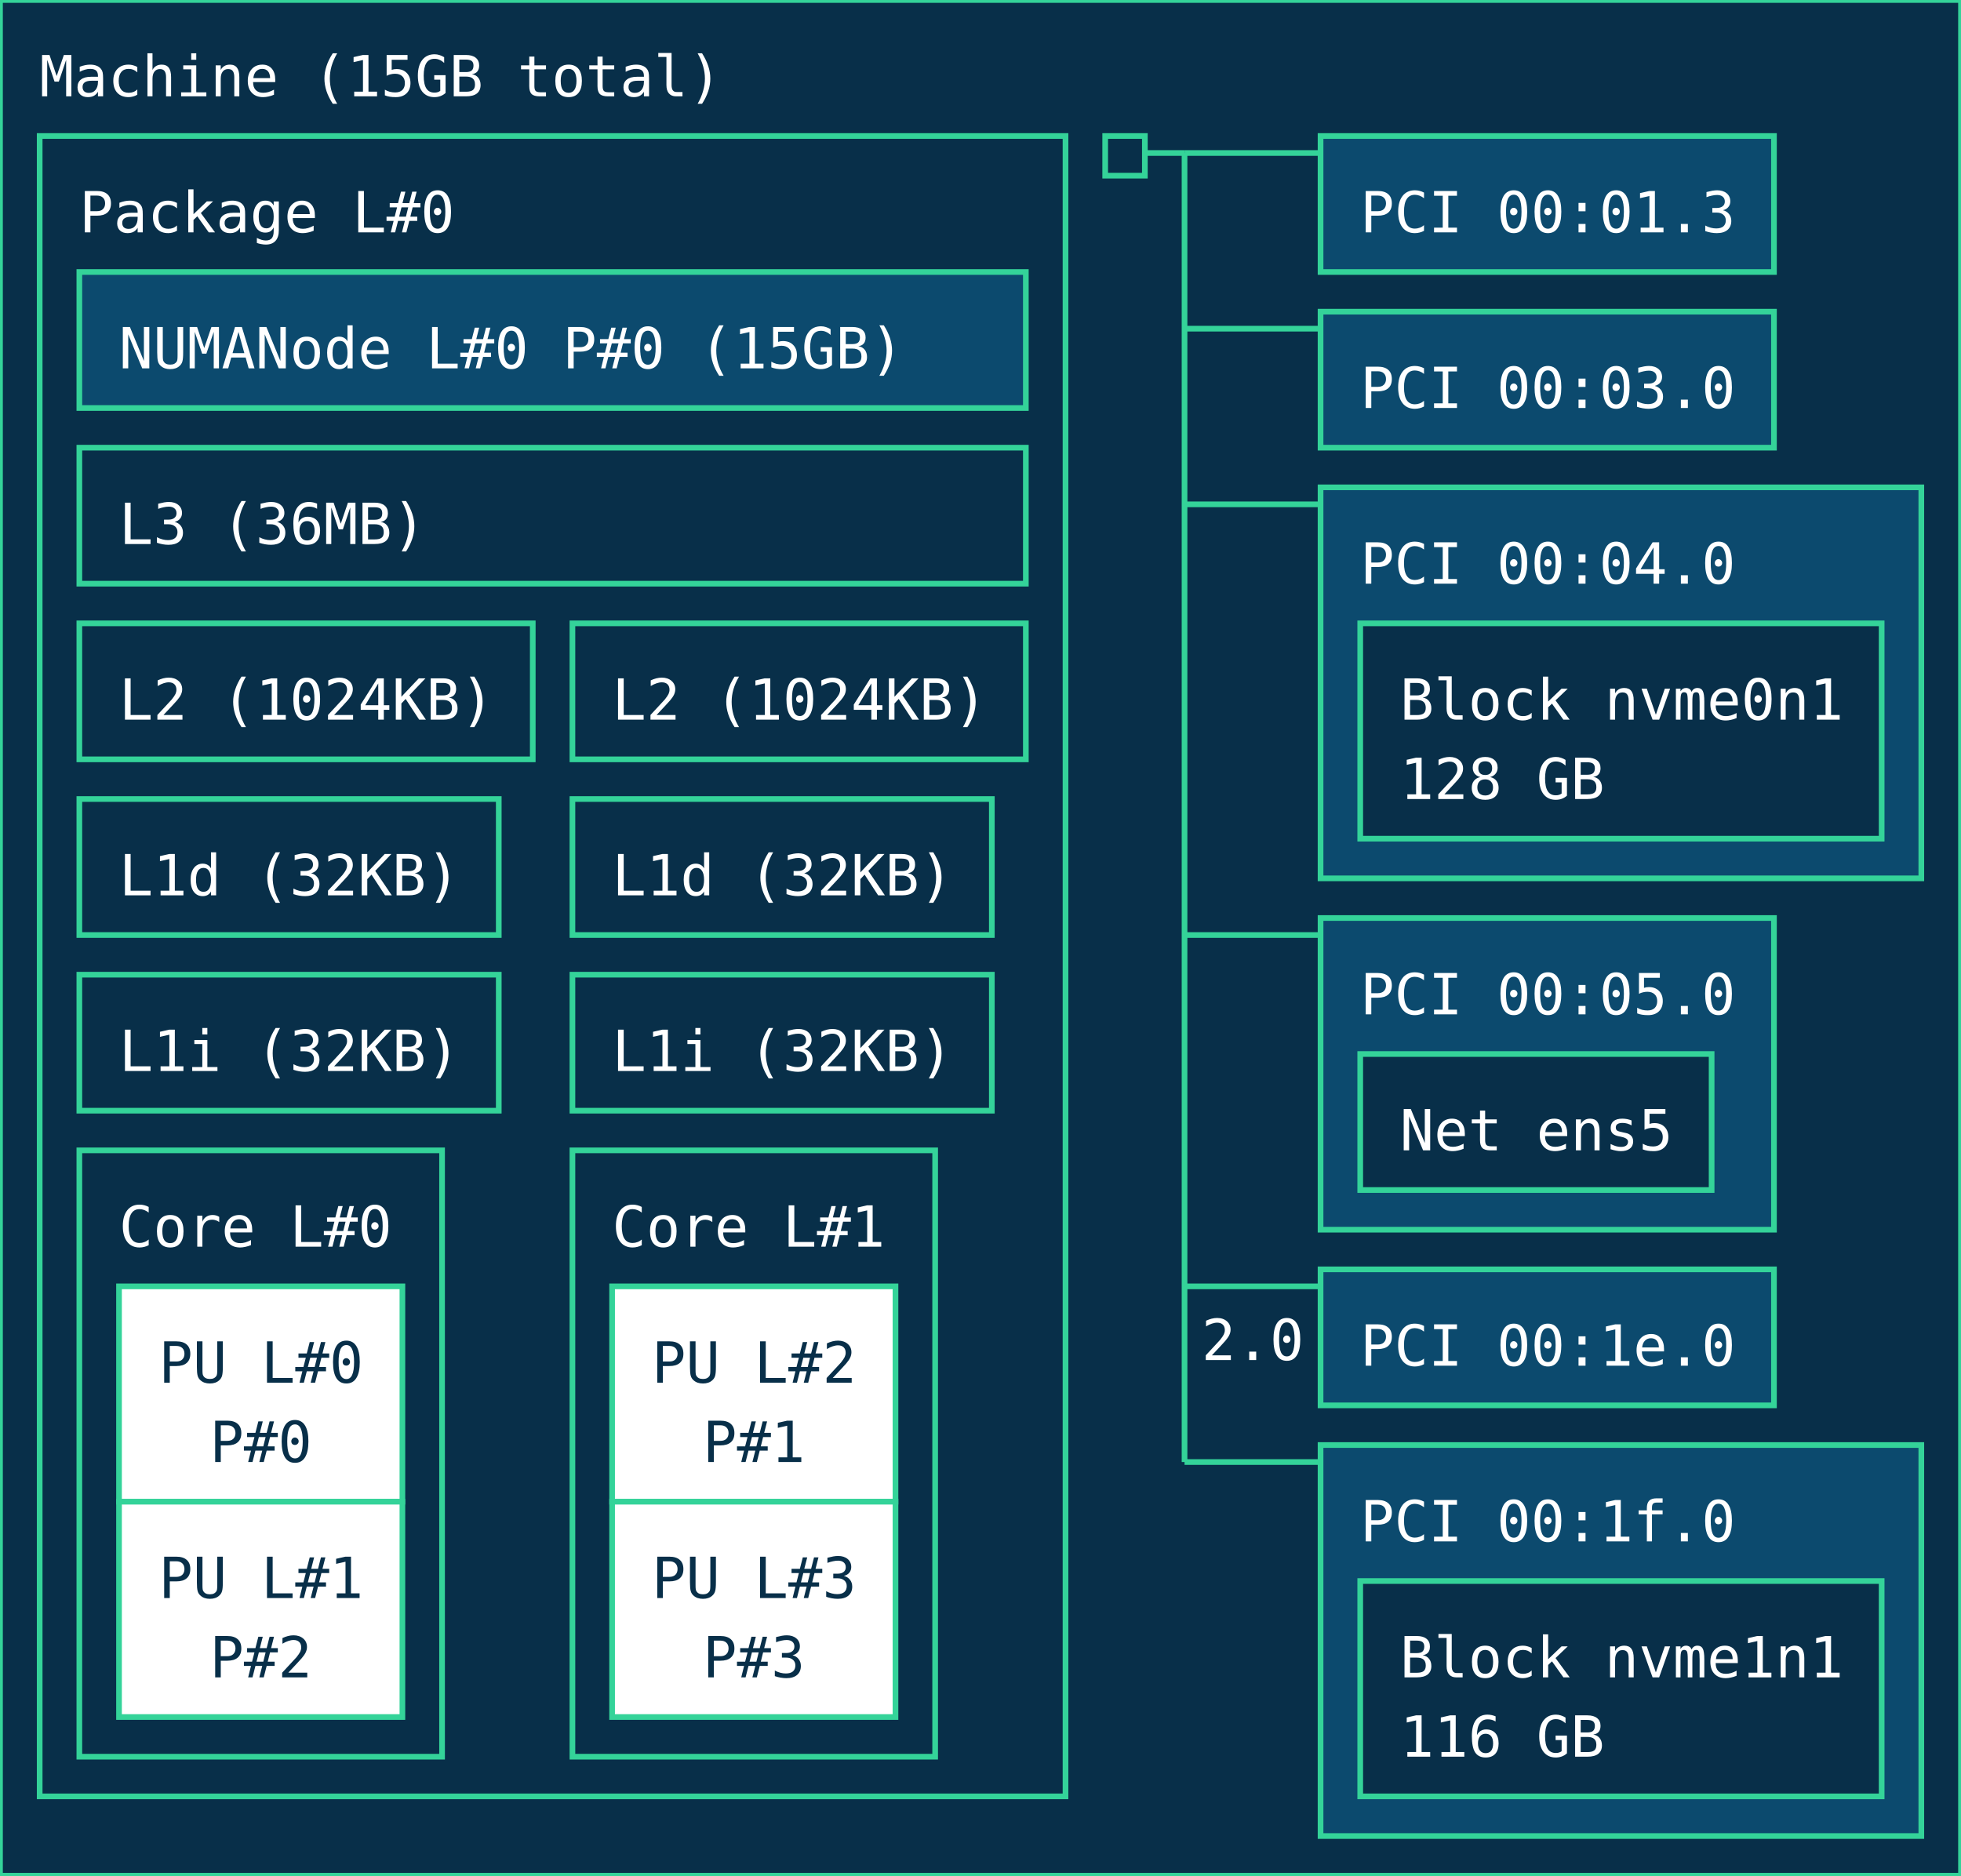
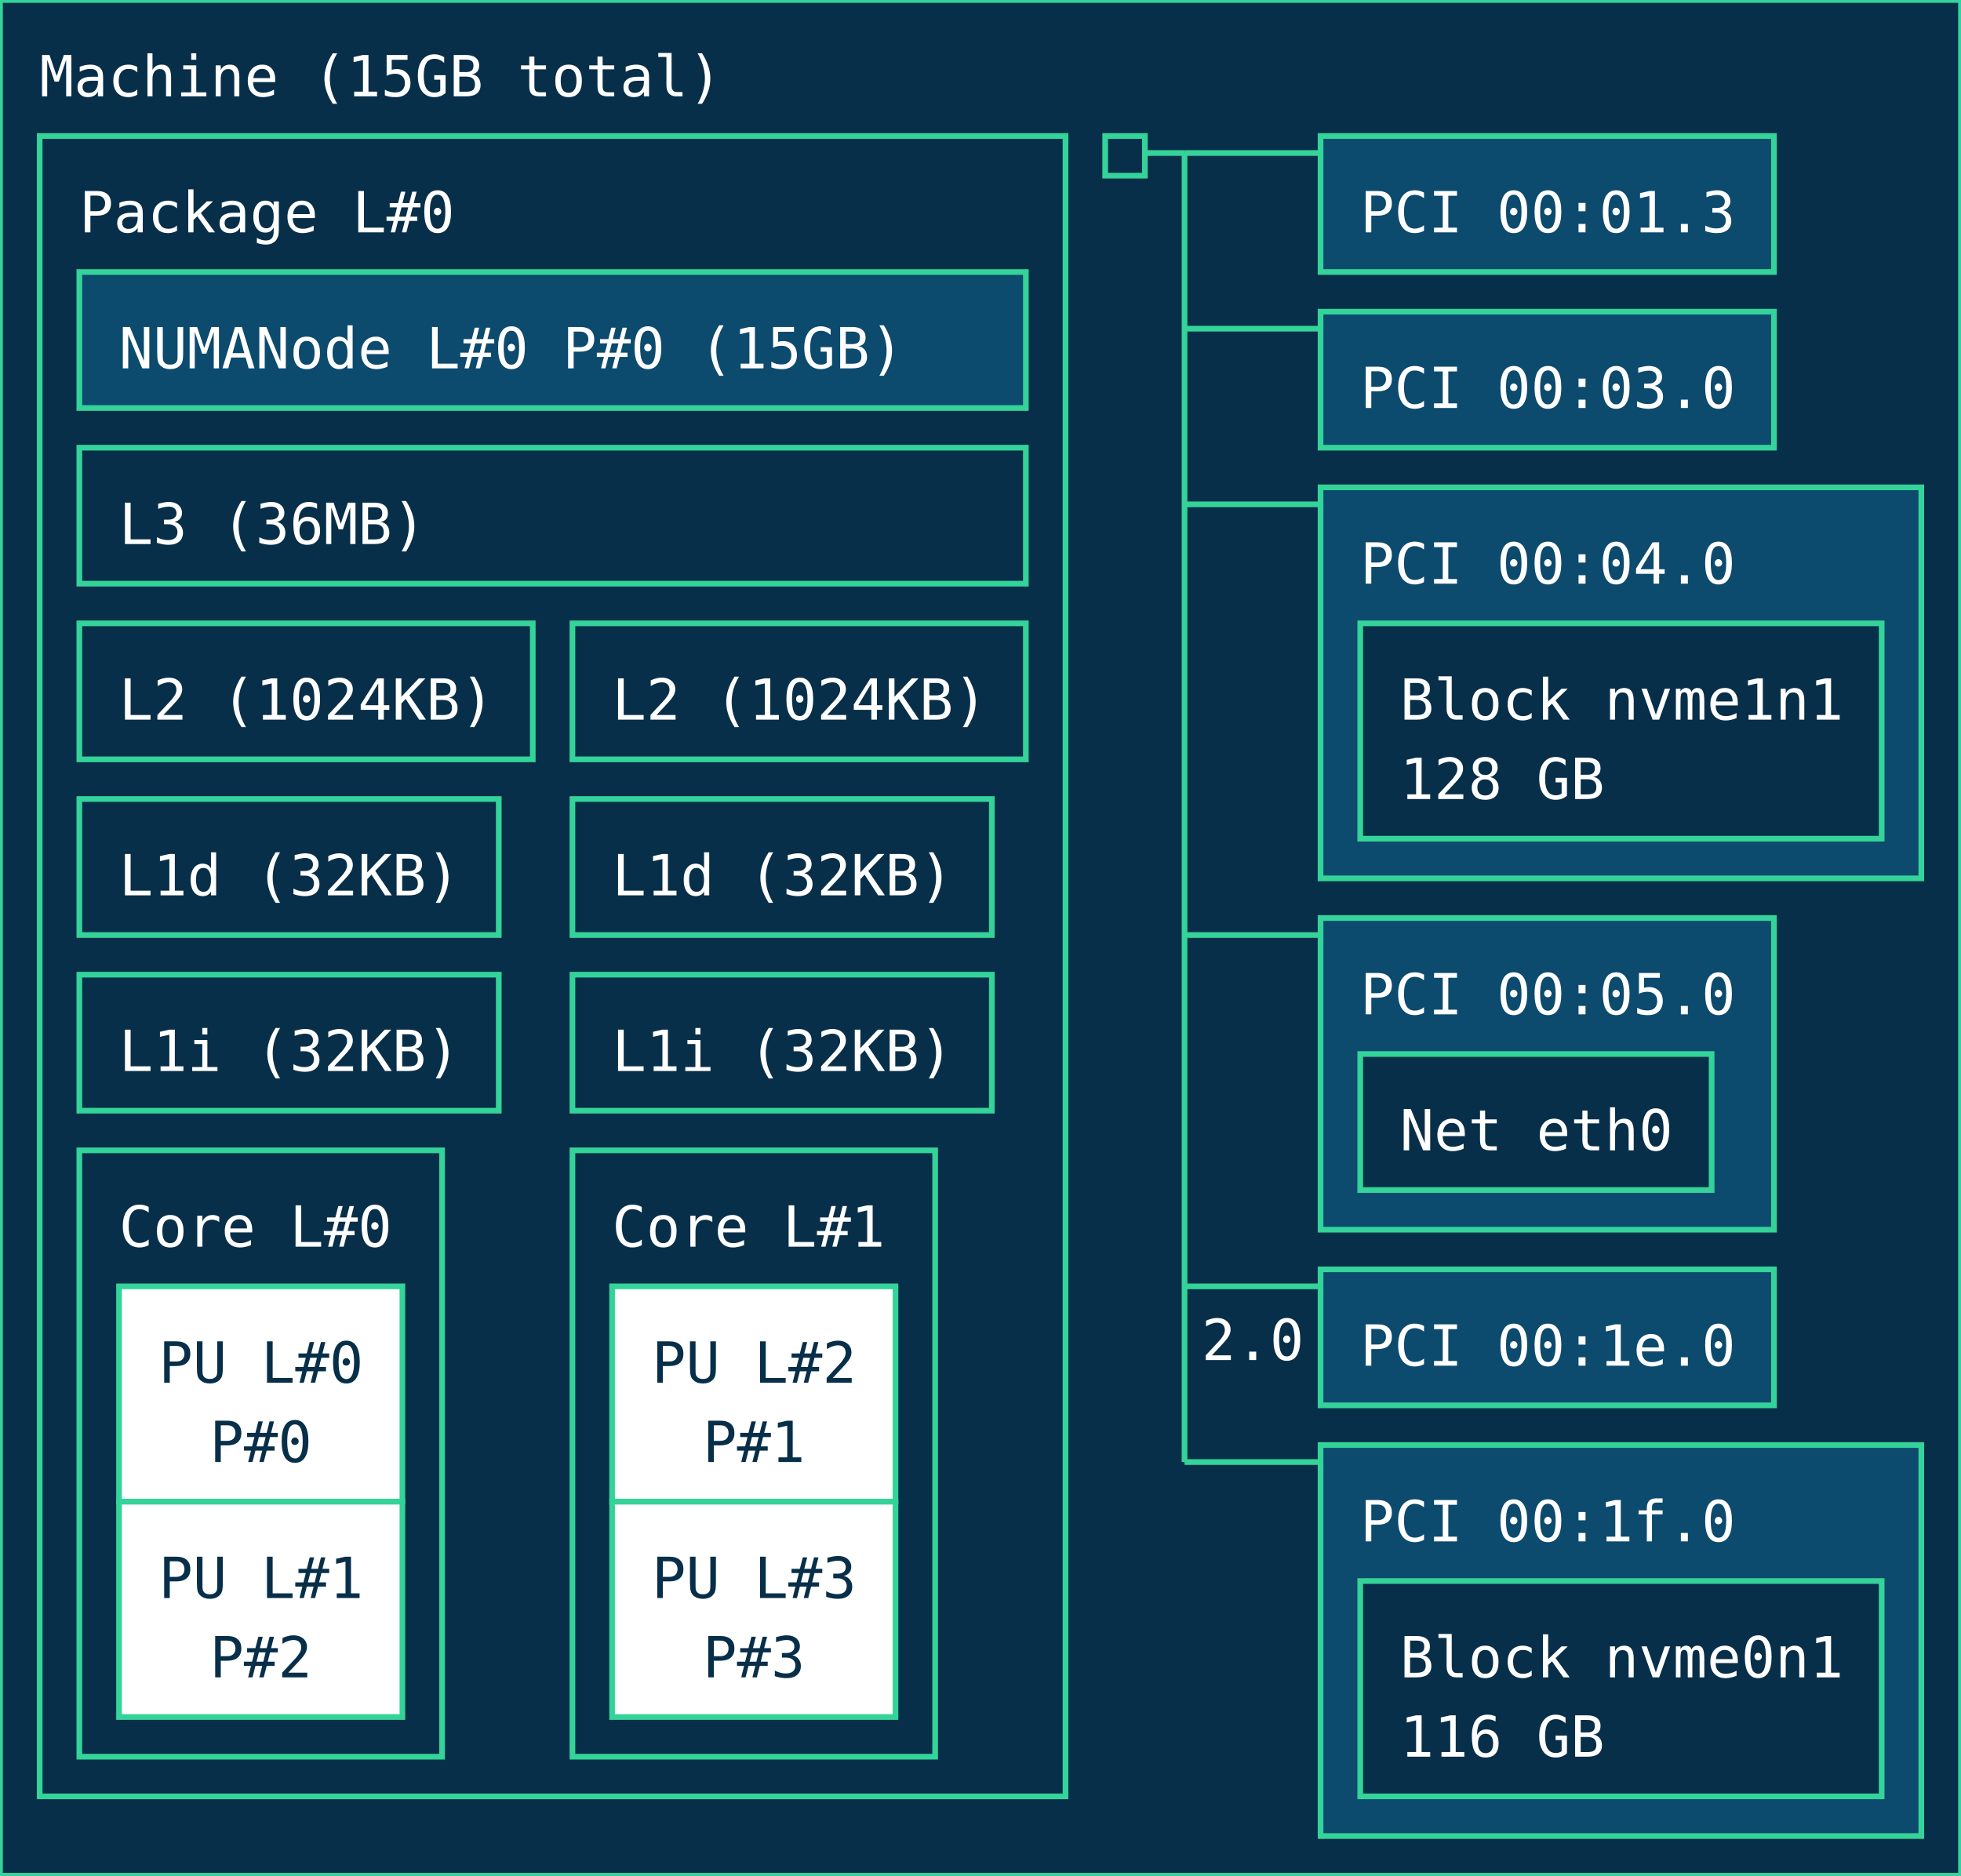
<svg xmlns="http://www.w3.org/2000/svg" width="346px" height="331px" viewBox="0 0 346px 331px" version="1.1">
  <style>
        text { pointer-events: none; font-family: ui-monospace, monospace; }
        rect { transition: stroke-width 0.15s ease, filter 0.15s ease; }
        rect:hover {
            stroke: #a7f3d0;
            stroke-width: 2;
            filter: brightness(1.2);
            cursor: pointer;
        }
    </style>
  <rect id="Machine_0_rect" class="Machine" x="0" y="0" width="346" height="331" fill="#082f49" stroke="#34d399" stroke-width="1" />
  <text id="Machine_0_text" class="Machine" font-family="ui-monospace, monospace" x="7" y="17" fill="#ffffff" font-size="10px">Machine (15GB total)</text>
  <rect id="Package_0_rect" class="Package" x="7" y="24" width="181" height="293" fill="#082f49" stroke="#34d399" stroke-width="1" />
  <text id="Package_0_text" class="Package" font-family="ui-monospace, monospace" x="14" y="41" fill="#ffffff" font-size="10px">Package L#0</text>
  <rect id="L3_0_rect" class="L3" x="14" y="79" width="167" height="24" fill="#082f49" stroke="#34d399" stroke-width="1" data-description="CPU Level 3 (L3) cache" />
  <text id="L3_0_text" class="L3" font-family="ui-monospace, monospace" x="21" y="96" fill="#ffffff" font-size="10px">L3 (36MB)</text>
  <rect id="L2_0_rect" class="L2" x="14" y="110" width="80" height="24" fill="#082f49" stroke="#34d399" stroke-width="1" data-description="CPU Level 2 (L2) cache" />
  <text id="L2_0_text" class="L2" font-family="ui-monospace, monospace" x="21" y="127" fill="#ffffff" font-size="10px">L2 (1024KB)</text>
  <rect id="L1d_0_rect" class="L1d" x="14" y="141" width="74" height="24" fill="#082f49" stroke="#34d399" stroke-width="1" data-description="CPU Level 1 (L1) data cache" />
  <text id="L1d_0_text" class="L1d" font-family="ui-monospace, monospace" x="21" y="158" fill="#ffffff" font-size="10px">L1d (32KB)</text>
  <rect id="L1i_0_rect" class="L1i" x="14" y="172" width="74" height="24" fill="#082f49" stroke="#34d399" stroke-width="1" data-description="CPU Level 1 (L1) instruction cache" />
  <text id="L1i_0_text" class="L1i" font-family="ui-monospace, monospace" x="21" y="189" fill="#ffffff" font-size="10px">L1i (32KB)</text>
  <rect id="Core_0_rect" class="Core" x="14" y="203" width="64" height="107" fill="#082f49" stroke="#34d399" stroke-width="1" />
  <text id="Core_0_text" class="Core" font-family="ui-monospace, monospace" x="21" y="220" fill="#ffffff" font-size="10px">Core L#0</text>
  <rect id="PU_0_rect" class="PU" x="21" y="227" width="50" height="38" fill="#ffffff" stroke="#34d399" stroke-width="1" data-description="Processing unit" />
  <text id="PU_0_text" class="PU" font-family="ui-monospace, monospace" x="28" y="244" fill="#082f49" font-size="10px">PU L#0</text>
  <text id="PU_0_text_1" class="PU" font-family="ui-monospace, monospace" x="37" y="258" fill="#082f49" font-size="10px">P#0</text>
  <rect id="PU_1_rect" class="PU" x="21" y="265" width="50" height="38" fill="#ffffff" stroke="#34d399" stroke-width="1" data-description="Processing unit" />
  <text id="PU_1_text" class="PU" font-family="ui-monospace, monospace" x="28" y="282" fill="#082f49" font-size="10px">PU L#1</text>
  <text id="PU_1_text_1" class="PU" font-family="ui-monospace, monospace" x="37" y="296" fill="#082f49" font-size="10px">P#2</text>
  <rect id="L2_1_rect" class="L2" x="101" y="110" width="80" height="24" fill="#082f49" stroke="#34d399" stroke-width="1" data-description="CPU Level 2 (L2) cache" />
  <text id="L2_1_text" class="L2" font-family="ui-monospace, monospace" x="108" y="127" fill="#ffffff" font-size="10px">L2 (1024KB)</text>
  <rect id="L1d_1_rect" class="L1d" x="101" y="141" width="74" height="24" fill="#082f49" stroke="#34d399" stroke-width="1" data-description="CPU Level 1 (L1) data cache" />
  <text id="L1d_1_text" class="L1d" font-family="ui-monospace, monospace" x="108" y="158" fill="#ffffff" font-size="10px">L1d (32KB)</text>
  <rect id="L1i_1_rect" class="L1i" x="101" y="172" width="74" height="24" fill="#082f49" stroke="#34d399" stroke-width="1" data-description="CPU Level 1 (L1) instruction cache" />
  <text id="L1i_1_text" class="L1i" font-family="ui-monospace, monospace" x="108" y="189" fill="#ffffff" font-size="10px">L1i (32KB)</text>
  <rect id="Core_1_rect" class="Core" x="101" y="203" width="64" height="107" fill="#082f49" stroke="#34d399" stroke-width="1" />
  <text id="Core_1_text" class="Core" font-family="ui-monospace, monospace" x="108" y="220" fill="#ffffff" font-size="10px">Core L#1</text>
  <rect id="PU_2_rect" class="PU" x="108" y="227" width="50" height="38" fill="#ffffff" stroke="#34d399" stroke-width="1" data-description="Processing unit" />
  <text id="PU_2_text" class="PU" font-family="ui-monospace, monospace" x="115" y="244" fill="#082f49" font-size="10px">PU L#2</text>
  <text id="PU_2_text_1" class="PU" font-family="ui-monospace, monospace" x="124" y="258" fill="#082f49" font-size="10px">P#1</text>
  <rect id="PU_3_rect" class="PU" x="108" y="265" width="50" height="38" fill="#ffffff" stroke="#34d399" stroke-width="1" data-description="Processing unit" />
  <text id="PU_3_text" class="PU" font-family="ui-monospace, monospace" x="115" y="282" fill="#082f49" font-size="10px">PU L#3</text>
  <text id="PU_3_text_1" class="PU" font-family="ui-monospace, monospace" x="124" y="296" fill="#082f49" font-size="10px">P#3</text>
  <rect id="NUMANode_0_rect" class="NUMANode" x="14" y="48" width="167" height="24" fill="#0c4a6e" stroke="#34d399" stroke-width="1" />
  <text id="NUMANode_0_text" class="NUMANode" font-family="ui-monospace, monospace" x="21" y="65" fill="#ffffff" font-size="10px">NUMANode L#0 P#0 (15GB)</text>
  <rect id="HostBridge_0_rect" class="HostBridge" x="195" y="24" width="7" height="7" fill="#082f49" stroke="#34d399" stroke-width="1" data-description="Host bridge" />
  <line id="HostBridge_0_line" class="HostBridge" x1="202" y1="27" x2="209" y2="27" stroke="#34d399" stroke-width="1" />
  <line id="HostBridge_0_line_2" class="HostBridge" x1="209" y1="27" x2="233" y2="27" stroke="#34d399" stroke-width="1" />
  <line id="HostBridge_0_line_3" class="HostBridge" x1="209" y1="58" x2="233" y2="58" stroke="#34d399" stroke-width="1" />
  <line id="HostBridge_0_line_4" class="HostBridge" x1="209" y1="89" x2="233" y2="89" stroke="#34d399" stroke-width="1" />
  <line id="HostBridge_0_line_5" class="HostBridge" x1="209" y1="165" x2="233" y2="165" stroke="#34d399" stroke-width="1" />
  <line id="HostBridge_0_line_6" class="HostBridge" x1="209" y1="227" x2="233" y2="227" stroke="#34d399" stroke-width="1" />
  <text id="HostBridge_0_text_6" class="HostBridge" font-family="ui-monospace, monospace" x="212" y="240" fill="#ffffff" font-size="10px" data-description="Host bridge speed">2.0</text>
  <line id="HostBridge_0_line_7" class="HostBridge" x1="209" y1="258" x2="233" y2="258" stroke="#34d399" stroke-width="1" />
  <line id="HostBridge_0_line_1" class="HostBridge" x1="209" y1="27" x2="209" y2="258" stroke="#34d399" stroke-width="1" />
  <rect id="PCI_0_rect" class="PCI" x="233" y="24" width="80" height="24" fill="#0c4a6e" stroke="#34d399" stroke-width="1" />
  <text id="PCI_0_text" class="PCI" font-family="ui-monospace, monospace" x="240" y="41" fill="#ffffff" font-size="10px">PCI 00:01.3</text>
  <rect id="PCI_1_rect" class="PCI" x="233" y="55" width="80" height="24" fill="#0c4a6e" stroke="#34d399" stroke-width="1" />
  <text id="PCI_1_text" class="PCI" font-family="ui-monospace, monospace" x="240" y="72" fill="#ffffff" font-size="10px">PCI 00:03.0</text>
  <rect id="PCI_2_rect" class="PCI" x="233" y="86" width="106" height="69" fill="#0c4a6e" stroke="#34d399" stroke-width="1" />
  <text id="PCI_2_text" class="PCI" font-family="ui-monospace, monospace" x="240" y="103" fill="#ffffff" font-size="10px">PCI 00:04.0</text>
  <rect id="Block_0_rect" class="Block" x="240" y="110" width="92" height="38" fill="#082f49" stroke="#34d399" stroke-width="1" />
-   <text id="Block_0_text" class="Block" font-family="ui-monospace, monospace" x="247" y="127" fill="#ffffff" font-size="10px">Block nvme0n1</text>
+   <text id="Block_0_text" class="Block" font-family="ui-monospace, monospace" x="247" y="127" fill="#ffffff" font-size="10px">Block nvme1n1</text>
  <text id="Block_0_text_1" class="Block" font-family="ui-monospace, monospace" x="247" y="141" fill="#ffffff" font-size="10px">128 GB</text>
  <rect id="PCI_3_rect" class="PCI" x="233" y="162" width="80" height="55" fill="#0c4a6e" stroke="#34d399" stroke-width="1" />
  <text id="PCI_3_text" class="PCI" font-family="ui-monospace, monospace" x="240" y="179" fill="#ffffff" font-size="10px">PCI 00:05.0</text>
  <rect id="Net_1_rect" class="Net" x="240" y="186" width="62" height="24" fill="#082f49" stroke="#34d399" stroke-width="1" />
-   <text id="Net_1_text" class="Net" font-family="ui-monospace, monospace" x="247" y="203" fill="#ffffff" font-size="10px">Net ens5</text>
+   <text id="Net_1_text" class="Net" font-family="ui-monospace, monospace" x="247" y="203" fill="#ffffff" font-size="10px">Net eth0</text>
  <rect id="PCI_4_rect" class="PCI" x="233" y="224" width="80" height="24" fill="#0c4a6e" stroke="#34d399" stroke-width="1" />
  <text id="PCI_4_text" class="PCI" font-family="ui-monospace, monospace" x="240" y="241" fill="#ffffff" font-size="10px">PCI 00:1e.0</text>
  <rect id="PCI_5_rect" class="PCI" x="233" y="255" width="106" height="69" fill="#0c4a6e" stroke="#34d399" stroke-width="1" />
  <text id="PCI_5_text" class="PCI" font-family="ui-monospace, monospace" x="240" y="272" fill="#ffffff" font-size="10px">PCI 00:1f.0</text>
  <rect id="Block_2_rect" class="Block" x="240" y="279" width="92" height="38" fill="#082f49" stroke="#34d399" stroke-width="1" />
-   <text id="Block_2_text" class="Block" font-family="ui-monospace, monospace" x="247" y="296" fill="#ffffff" font-size="10px">Block nvme1n1</text>
+   <text id="Block_2_text" class="Block" font-family="ui-monospace, monospace" x="247" y="296" fill="#ffffff" font-size="10px">Block nvme0n1</text>
  <text id="Block_2_text_1" class="Block" font-family="ui-monospace, monospace" x="247" y="310" fill="#ffffff" font-size="10px">116 GB</text>
</svg>
